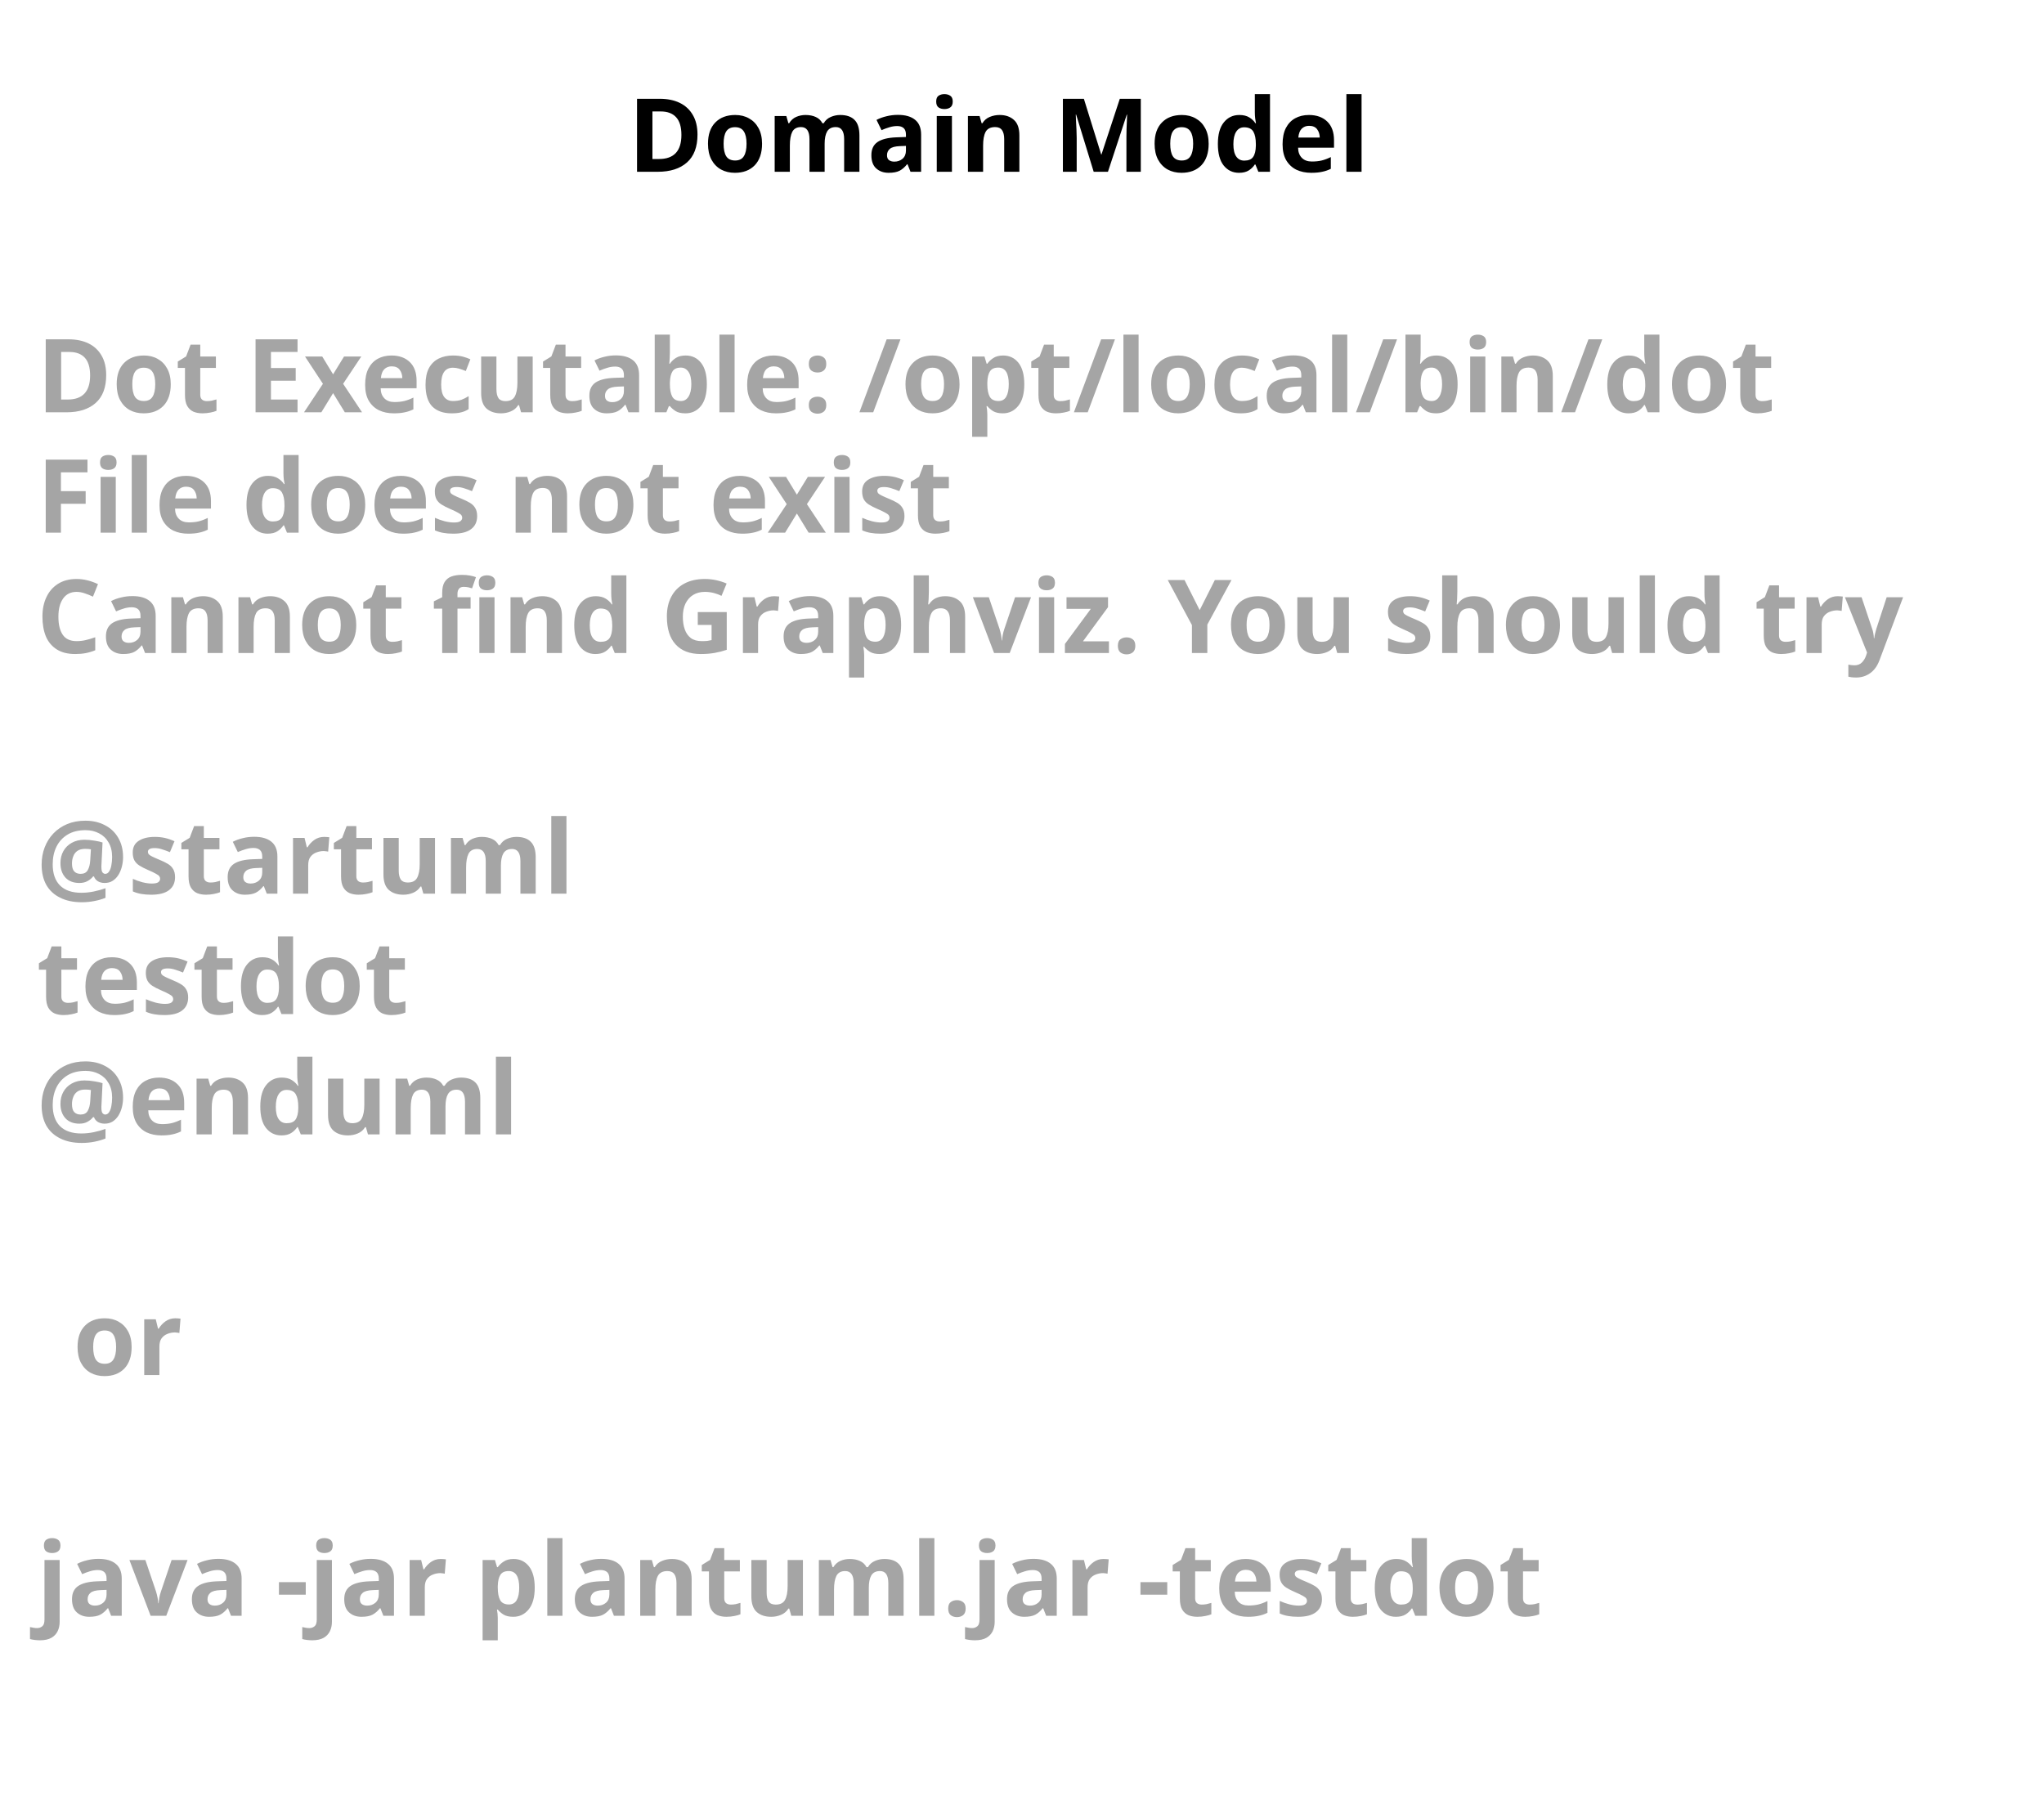
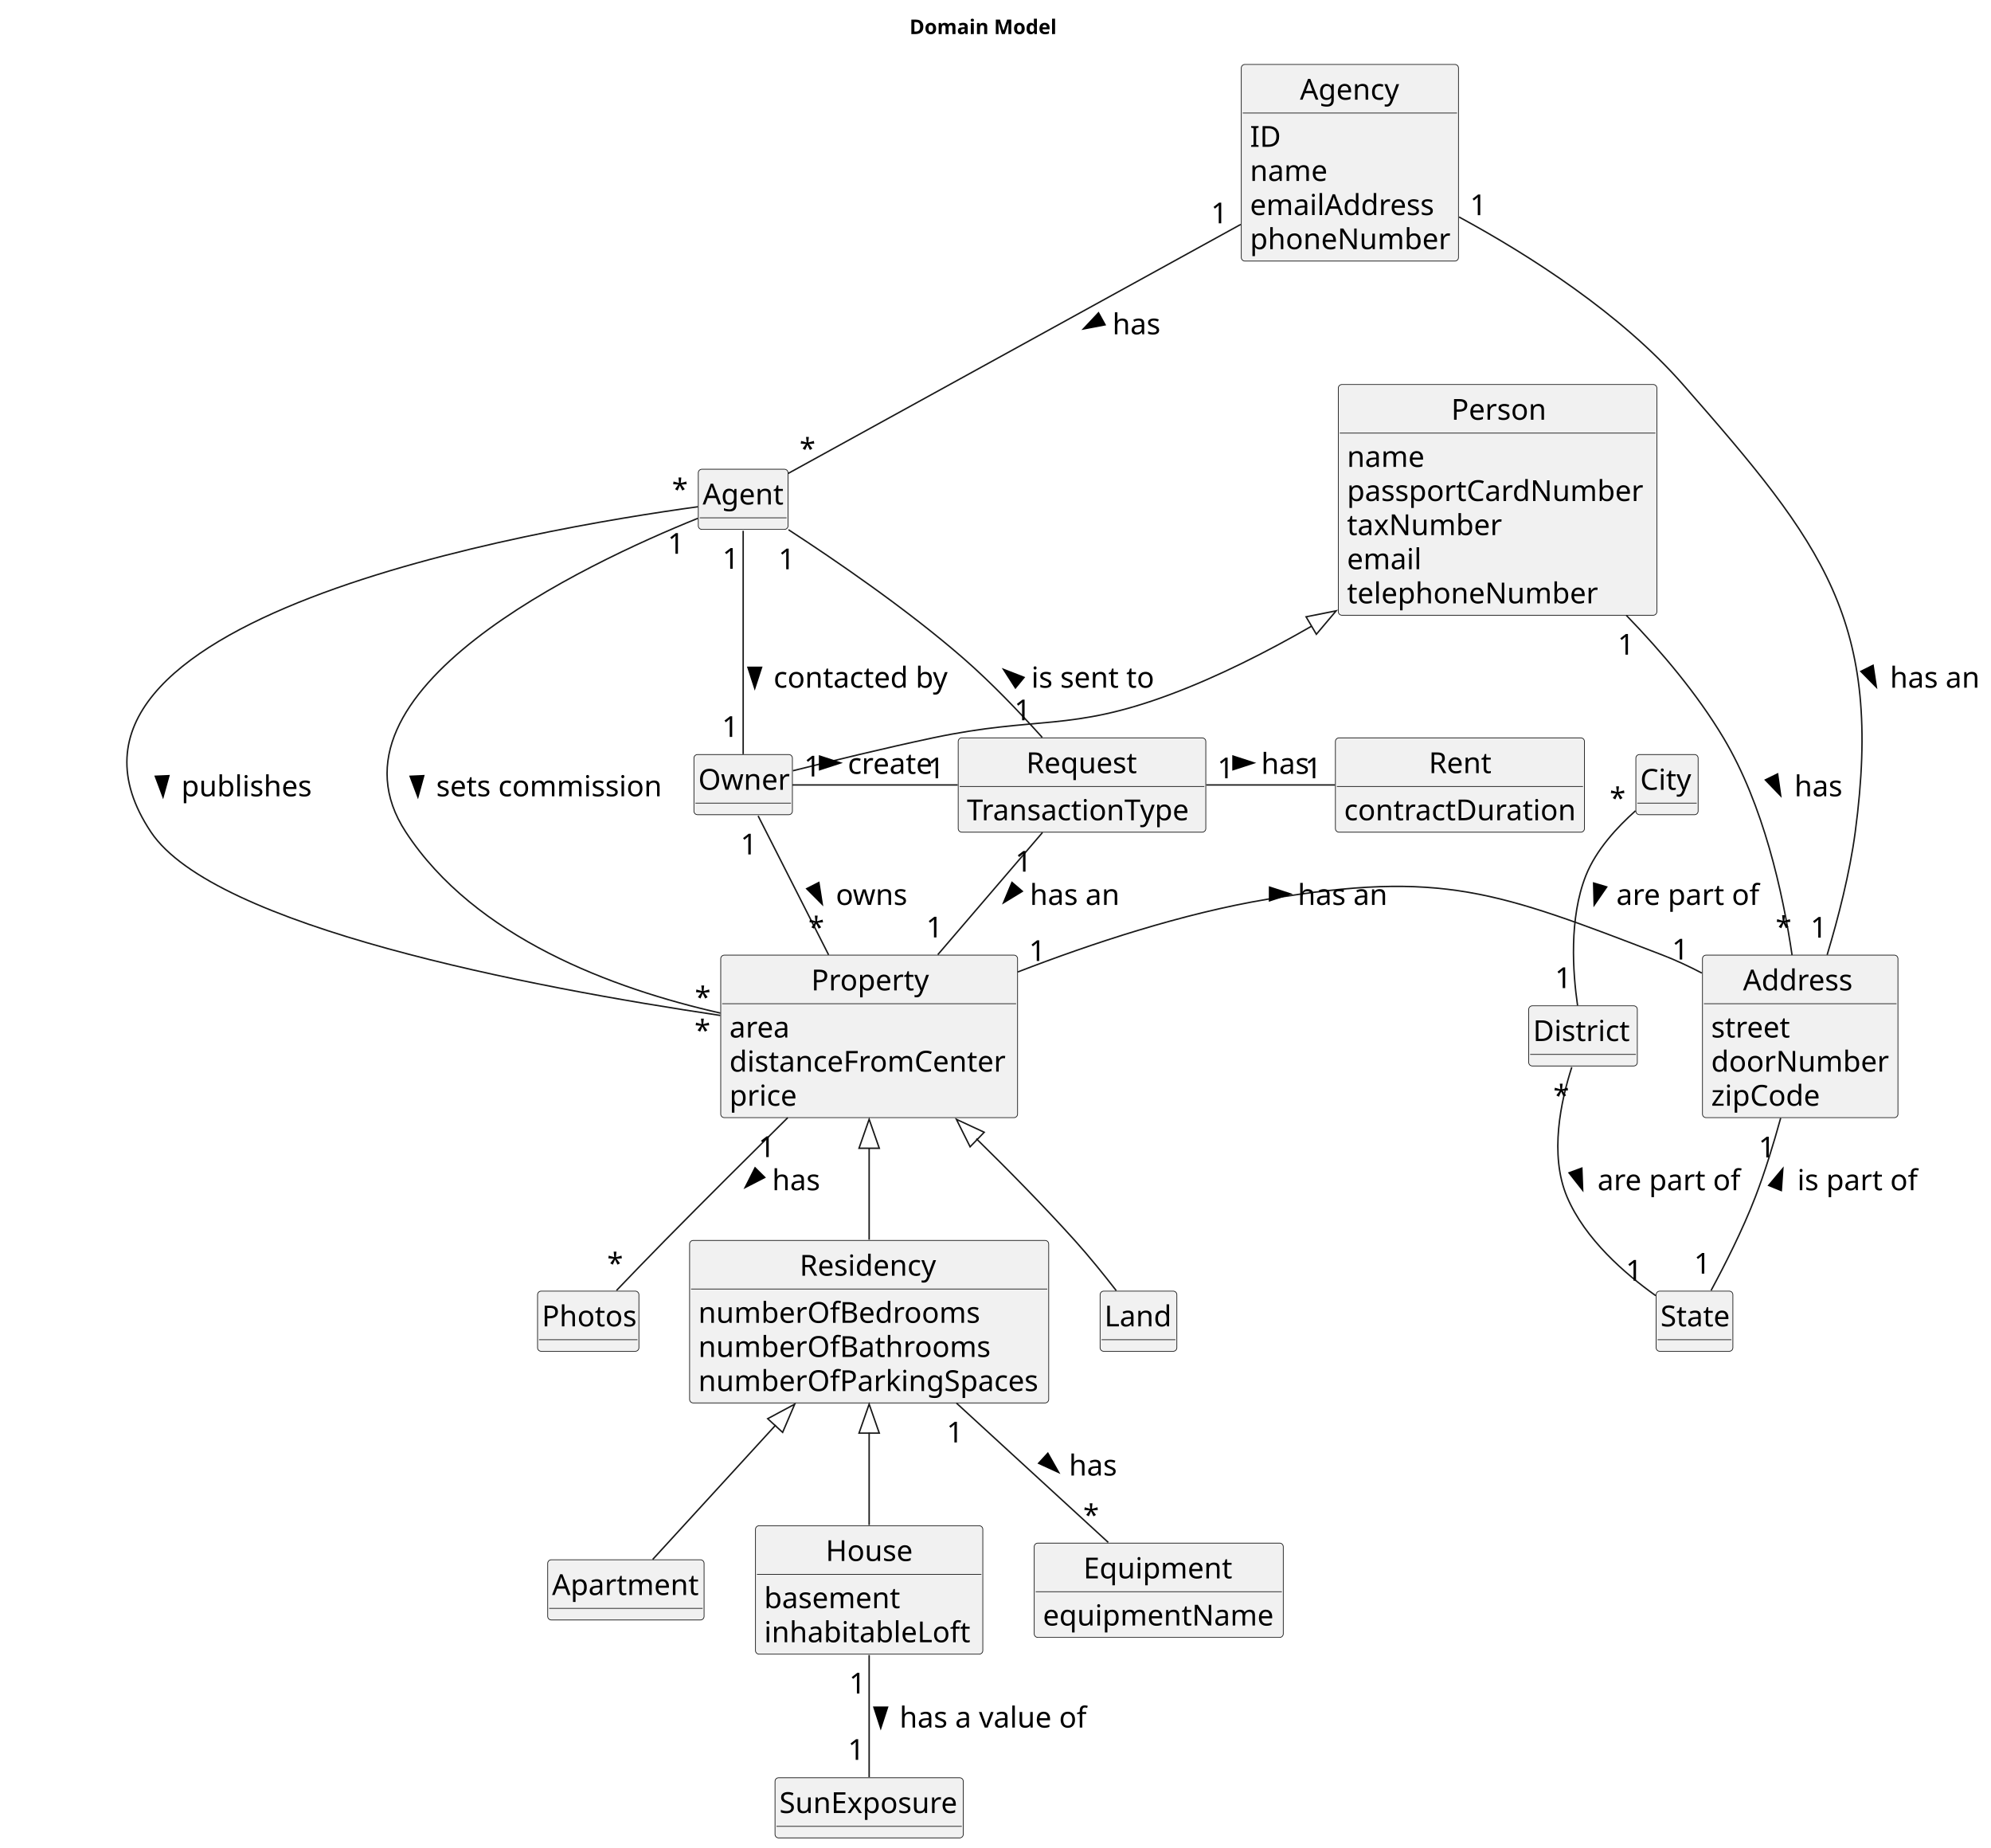
- <svg xmlns="http://www.w3.org/2000/svg" contentStyleType="text/css" height="246px" preserveAspectRatio="none" style="width:280px;height:246px;background:#FFFFFF;" version="1.1" viewBox="0 0 280 246" width="280px" zoomAndPan="magnify">
+ <svg xmlns="http://www.w3.org/2000/svg" contentStyleType="text/css" height="1276px" preserveAspectRatio="none" style="width:1375px;height:1276px;background:#FFFFFF;" version="1.1" viewBox="0 0 1375 1276" width="1375px" zoomAndPan="magnify">
  <defs />
  <g>
-     <text fill="#000000" font-family="sans-serif" font-size="14" font-weight="bold" lengthAdjust="spacing" textLength="105" x="86" y="23.535">Domain Model</text>
-     <text fill="#A5A5A5" font-family="sans-serif" font-size="14" font-weight="bold" lengthAdjust="spacing" textLength="252" x="5" y="56.488">Dot Executable: /opt/local/bin/dot</text>
-     <text fill="#A5A5A5" font-family="sans-serif" font-size="14" font-weight="bold" lengthAdjust="spacing" textLength="134" x="5" y="72.977">File does not exist</text>
-     <text fill="#A5A5A5" font-family="sans-serif" font-size="14" font-weight="bold" lengthAdjust="spacing" textLength="268" x="5" y="89.465">Cannot find Graphviz. You should try</text>
-     <text fill="#A5A5A5" font-family="sans-serif" font-size="14" font-weight="bold" lengthAdjust="spacing" textLength="5" x="5" y="105.953"> </text>
-     <text fill="#A5A5A5" font-family="sans-serif" font-size="14" font-weight="bold" lengthAdjust="spacing" textLength="74" x="5" y="122.441">@startuml</text>
-     <text fill="#A5A5A5" font-family="sans-serif" font-size="14" font-weight="bold" lengthAdjust="spacing" textLength="52" x="5" y="138.93">testdot</text>
-     <text fill="#A5A5A5" font-family="sans-serif" font-size="14" font-weight="bold" lengthAdjust="spacing" textLength="66" x="5" y="155.418">@enduml</text>
-     <text fill="#A5A5A5" font-family="sans-serif" font-size="14" font-weight="bold" lengthAdjust="spacing" textLength="5" x="5" y="171.906"> </text>
-     <text fill="#A5A5A5" font-family="sans-serif" font-size="14" font-weight="bold" lengthAdjust="spacing" textLength="15" x="10" y="188.394">or</text>
-     <text fill="#A5A5A5" font-family="sans-serif" font-size="14" font-weight="bold" lengthAdjust="spacing" textLength="5" x="5" y="204.883"> </text>
-     <text fill="#A5A5A5" font-family="sans-serif" font-size="14" font-weight="bold" lengthAdjust="spacing" textLength="220" x="5" y="221.371">java -jar plantuml.jar -testdot</text>
-     <text fill="#A5A5A5" font-family="sans-serif" font-size="14" font-weight="bold" lengthAdjust="spacing" textLength="5" x="5" y="237.859"> </text>
+     <text fill="#000000" font-family="sans-serif" font-size="14" font-weight="bold" lengthAdjust="spacing" textLength="105" x="628.12" y="23.535">Domain Model</text>
+     <g id="elem_Owner">
+       <rect codeLine="10" fill="#F1F1F1" height="41.555" id="Owner" rx="2.5" ry="2.5" style="stroke:#181818;stroke-width:0.5;" width="68" x="479.24" y="520.988" />
+       <text fill="#000000" font-family="sans-serif" font-size="20" lengthAdjust="spacing" textLength="62" x="482.24" y="545.324">Owner</text>
+       <line style="stroke:#181818;stroke-width:0.5;" x1="480.24" x2="546.24" y1="554.543" y2="554.543" />
+     </g>
+     <g id="elem_Person">
+       <rect codeLine="17" fill="#F1F1F1" height="159.328" id="Person" rx="2.5" ry="2.5" style="stroke:#181818;stroke-width:0.5;" width="220" x="924.24" y="265.488" />
+       <text fill="#000000" font-family="sans-serif" font-size="20" lengthAdjust="spacing" textLength="64" x="1002.24" y="289.824">Person</text>
+       <line style="stroke:#181818;stroke-width:0.5;" x1="925.24" x2="1143.24" y1="299.043" y2="299.043" />
+       <text fill="#000000" font-family="sans-serif" font-size="20" lengthAdjust="spacing" textLength="53" x="930.24" y="322.379">name</text>
+       <text fill="#000000" font-family="sans-serif" font-size="20" lengthAdjust="spacing" textLength="208" x="930.24" y="345.934">passportCardNumber</text>
+       <text fill="#000000" font-family="sans-serif" font-size="20" lengthAdjust="spacing" textLength="108" x="930.24" y="369.488">taxNumber</text>
+       <text fill="#000000" font-family="sans-serif" font-size="20" lengthAdjust="spacing" textLength="53" x="930.24" y="393.043">email</text>
+       <text fill="#000000" font-family="sans-serif" font-size="20" lengthAdjust="spacing" textLength="173" x="930.24" y="416.598">telephoneNumber</text>
+     </g>
+     <g id="elem_Agent">
+       <rect codeLine="14" fill="#F1F1F1" height="41.555" id="Agent" rx="2.5" ry="2.5" style="stroke:#181818;stroke-width:0.5;" width="62" x="482.24" y="323.988" />
+       <text fill="#000000" font-family="sans-serif" font-size="20" lengthAdjust="spacing" textLength="56" x="485.24" y="348.324">Agent</text>
+       <line style="stroke:#181818;stroke-width:0.5;" x1="483.24" x2="543.24" y1="357.543" y2="357.543" />
+     </g>
+     <g id="elem_Agency">
+       <rect codeLine="25" fill="#F1F1F1" height="135.773" id="Agency" rx="2.5" ry="2.5" style="stroke:#181818;stroke-width:0.5;" width="150" x="857.24" y="44.488" />
+       <text fill="#000000" font-family="sans-serif" font-size="20" lengthAdjust="spacing" textLength="69" x="897.74" y="68.824">Agency</text>
+       <line style="stroke:#181818;stroke-width:0.5;" x1="858.24" x2="1006.24" y1="78.043" y2="78.043" />
+       <text fill="#000000" font-family="sans-serif" font-size="20" lengthAdjust="spacing" textLength="21" x="863.24" y="101.379">ID</text>
+       <text fill="#000000" font-family="sans-serif" font-size="20" lengthAdjust="spacing" textLength="53" x="863.24" y="124.934">name</text>
+       <text fill="#000000" font-family="sans-serif" font-size="20" lengthAdjust="spacing" textLength="132" x="863.24" y="148.488">emailAddress</text>
+       <text fill="#000000" font-family="sans-serif" font-size="20" lengthAdjust="spacing" textLength="138" x="863.24" y="172.043">phoneNumber</text>
+     </g>
+     <g id="elem_Property">
+       <rect codeLine="32" fill="#F1F1F1" height="112.219" id="Property" rx="2.5" ry="2.5" style="stroke:#181818;stroke-width:0.5;" width="205" x="497.74" y="659.488" />
+       <text fill="#000000" font-family="sans-serif" font-size="20" lengthAdjust="spacing" textLength="80" x="560.24" y="683.824">Property</text>
+       <line style="stroke:#181818;stroke-width:0.5;" x1="498.74" x2="701.74" y1="693.043" y2="693.043" />
+       <text fill="#000000" font-family="sans-serif" font-size="20" lengthAdjust="spacing" textLength="41" x="503.74" y="716.379">area</text>
+       <text fill="#000000" font-family="sans-serif" font-size="20" lengthAdjust="spacing" textLength="193" x="503.74" y="739.934">distanceFromCenter</text>
+       <text fill="#000000" font-family="sans-serif" font-size="20" lengthAdjust="spacing" textLength="48" x="503.74" y="763.488">price</text>
+     </g>
+     <g id="elem_Photos">
+       <rect codeLine="38" fill="#F1F1F1" height="41.555" id="Photos" rx="2.5" ry="2.5" style="stroke:#181818;stroke-width:0.5;" width="70" x="371.24" y="891.488" />
+       <text fill="#000000" font-family="sans-serif" font-size="20" lengthAdjust="spacing" textLength="64" x="374.24" y="915.824">Photos</text>
+       <line style="stroke:#181818;stroke-width:0.5;" x1="372.24" x2="440.24" y1="925.043" y2="925.043" />
+     </g>
+     <g id="elem_Rent">
+       <rect codeLine="41" fill="#F1F1F1" height="65.109" id="Rent" rx="2.5" ry="2.5" style="stroke:#181818;stroke-width:0.5;" width="172" x="922.24" y="509.488" />
+       <text fill="#000000" font-family="sans-serif" font-size="20" lengthAdjust="spacing" textLength="43" x="986.74" y="533.824">Rent</text>
+       <line style="stroke:#181818;stroke-width:0.5;" x1="923.24" x2="1093.24" y1="543.043" y2="543.043" />
+       <text fill="#000000" font-family="sans-serif" font-size="20" lengthAdjust="spacing" textLength="160" x="928.24" y="566.379">contractDuration</text>
+     </g>
+     <g id="elem_Address">
+       <rect codeLine="45" fill="#F1F1F1" height="112.219" id="Address" rx="2.5" ry="2.5" style="stroke:#181818;stroke-width:0.5;" width="135" x="1175.74" y="659.488" />
+       <text fill="#000000" font-family="sans-serif" font-size="20" lengthAdjust="spacing" textLength="79" x="1203.74" y="683.824">Address</text>
+       <line style="stroke:#181818;stroke-width:0.5;" x1="1176.74" x2="1309.74" y1="693.043" y2="693.043" />
+       <text fill="#000000" font-family="sans-serif" font-size="20" lengthAdjust="spacing" textLength="54" x="1181.74" y="716.379">street</text>
+       <text fill="#000000" font-family="sans-serif" font-size="20" lengthAdjust="spacing" textLength="123" x="1181.74" y="739.934">doorNumber</text>
+       <text fill="#000000" font-family="sans-serif" font-size="20" lengthAdjust="spacing" textLength="80" x="1181.74" y="763.488">zipCode</text>
+     </g>
+     <g id="elem_City">
+       <rect codeLine="51" fill="#F1F1F1" height="41.555" id="City" rx="2.5" ry="2.5" style="stroke:#181818;stroke-width:0.5;" width="43" x="1129.74" y="520.988" />
+       <text fill="#000000" font-family="sans-serif" font-size="20" lengthAdjust="spacing" textLength="37" x="1132.74" y="545.324">City</text>
+       <line style="stroke:#181818;stroke-width:0.5;" x1="1130.74" x2="1171.74" y1="554.543" y2="554.543" />
+     </g>
+     <g id="elem_District">
+       <rect codeLine="54" fill="#F1F1F1" height="41.555" id="District" rx="2.5" ry="2.5" style="stroke:#181818;stroke-width:0.5;" width="75" x="1055.74" y="694.488" />
+       <text fill="#000000" font-family="sans-serif" font-size="20" lengthAdjust="spacing" textLength="69" x="1058.74" y="718.824">District</text>
+       <line style="stroke:#181818;stroke-width:0.5;" x1="1056.74" x2="1129.74" y1="728.043" y2="728.043" />
+     </g>
+     <g id="elem_State">
+       <rect codeLine="57" fill="#F1F1F1" height="41.555" id="State" rx="2.5" ry="2.5" style="stroke:#181818;stroke-width:0.5;" width="53" x="1143.74" y="891.488" />
+       <text fill="#000000" font-family="sans-serif" font-size="20" lengthAdjust="spacing" textLength="47" x="1146.74" y="915.824">State</text>
+       <line style="stroke:#181818;stroke-width:0.5;" x1="1144.74" x2="1195.74" y1="925.043" y2="925.043" />
+     </g>
+     <g id="elem_Apartment">
+       <rect codeLine="60" fill="#F1F1F1" height="41.555" id="Apartment" rx="2.5" ry="2.5" style="stroke:#181818;stroke-width:0.5;" width="108" x="378.24" y="1076.988" />
+       <text fill="#000000" font-family="sans-serif" font-size="20" lengthAdjust="spacing" textLength="102" x="381.24" y="1101.324">Apartment</text>
+       <line style="stroke:#181818;stroke-width:0.5;" x1="379.24" x2="485.24" y1="1110.543" y2="1110.543" />
+     </g>
+     <g id="elem_Residency">
+       <rect codeLine="68" fill="#F1F1F1" height="112.219" id="Residency" rx="2.5" ry="2.5" style="stroke:#181818;stroke-width:0.5;" width="248" x="476.24" y="856.488" />
+       <text fill="#000000" font-family="sans-serif" font-size="20" lengthAdjust="spacing" textLength="96" x="552.24" y="880.824">Residency</text>
+       <line style="stroke:#181818;stroke-width:0.5;" x1="477.24" x2="723.24" y1="890.043" y2="890.043" />
+       <text fill="#000000" font-family="sans-serif" font-size="20" lengthAdjust="spacing" textLength="195" x="482.24" y="913.379">numberOfBedrooms</text>
+       <text fill="#000000" font-family="sans-serif" font-size="20" lengthAdjust="spacing" textLength="201" x="482.24" y="936.934">numberOfBathrooms</text>
+       <text fill="#000000" font-family="sans-serif" font-size="20" lengthAdjust="spacing" textLength="236" x="482.24" y="960.488">numberOfParkingSpaces</text>
+     </g>
+     <g id="elem_House">
+       <rect codeLine="63" fill="#F1F1F1" height="88.664" id="House" rx="2.5" ry="2.5" style="stroke:#181818;stroke-width:0.5;" width="157" x="521.74" y="1053.488" />
+       <text fill="#000000" font-family="sans-serif" font-size="20" lengthAdjust="spacing" textLength="60" x="570.24" y="1077.824">House</text>
+       <line style="stroke:#181818;stroke-width:0.5;" x1="522.74" x2="677.74" y1="1087.043" y2="1087.043" />
+       <text fill="#000000" font-family="sans-serif" font-size="20" lengthAdjust="spacing" textLength="94" x="527.74" y="1110.379">basement</text>
+       <text fill="#000000" font-family="sans-serif" font-size="20" lengthAdjust="spacing" textLength="145" x="527.74" y="1133.934">inhabitableLoft</text>
+     </g>
+     <g id="elem_Land">
+       <rect codeLine="75" fill="#F1F1F1" height="41.555" id="Land" rx="2.5" ry="2.5" style="stroke:#181818;stroke-width:0.5;" width="53" x="759.74" y="891.488" />
+       <text fill="#000000" font-family="sans-serif" font-size="20" lengthAdjust="spacing" textLength="47" x="762.74" y="915.824">Land</text>
+       <line style="stroke:#181818;stroke-width:0.5;" x1="760.74" x2="811.74" y1="925.043" y2="925.043" />
+     </g>
+     <g id="elem_Equipment">
+       <rect codeLine="78" fill="#F1F1F1" height="65.109" id="Equipment" rx="2.5" ry="2.5" style="stroke:#181818;stroke-width:0.5;" width="172" x="714.24" y="1065.488" />
+       <text fill="#000000" font-family="sans-serif" font-size="20" lengthAdjust="spacing" textLength="104" x="748.24" y="1089.824">Equipment</text>
+       <line style="stroke:#181818;stroke-width:0.5;" x1="715.24" x2="885.24" y1="1099.043" y2="1099.043" />
+       <text fill="#000000" font-family="sans-serif" font-size="20" lengthAdjust="spacing" textLength="160" x="720.24" y="1122.379">equipmentName</text>
+     </g>
+     <g id="elem_SunExposure">
+       <rect codeLine="82" fill="#F1F1F1" height="41.555" id="SunExposure" rx="2.5" ry="2.5" style="stroke:#181818;stroke-width:0.5;" width="130" x="535.24" y="1227.488" />
+       <text fill="#000000" font-family="sans-serif" font-size="20" lengthAdjust="spacing" textLength="124" x="538.24" y="1251.824">SunExposure</text>
+       <line style="stroke:#181818;stroke-width:0.5;" x1="536.24" x2="664.24" y1="1261.043" y2="1261.043" />
+     </g>
+     <g id="elem_Request">
+       <rect codeLine="85" fill="#F1F1F1" height="65.109" id="Request" rx="2.5" ry="2.5" style="stroke:#181818;stroke-width:0.5;" width="171" x="661.74" y="509.488" />
+       <text fill="#000000" font-family="sans-serif" font-size="20" lengthAdjust="spacing" textLength="77" x="708.74" y="533.824">Request</text>
+       <line style="stroke:#181818;stroke-width:0.5;" x1="662.74" x2="831.74" y1="543.043" y2="543.043" />
+       <text fill="#000000" font-family="sans-serif" font-size="20" lengthAdjust="spacing" textLength="159" x="667.74" y="566.379">TransactionType</text>
+     </g>
+     <g id="link_Person_Owner">
+       <path d="M905.89,432.298 C874.94,450.108 841.25,467.168 808.24,479.488 C738.82,505.398 716.74,494.158 644.24,509.488 C611.29,516.458 573.96,525.558 547.6,532.178 " fill="none" id="Person-backto-Owner" style="stroke:#181818;stroke-width:1.0;" />
+       <polygon fill="none" points="901.98,425.888,922.76,421.758,909.09,437.948,901.98,425.888" style="stroke:#181818;stroke-width:1.0;" />
+     </g>
+     <g id="link_Residency_Apartment">
+       <path d="M535.71,983.968 C505.27,1017.228 471.21,1054.428 450.76,1076.758 " fill="none" id="Residency-backto-Apartment" style="stroke:#181818;stroke-width:1.0;" />
+       <polygon fill="none" points="530.17,979.568,548.84,969.548,540.49,989.018,530.17,979.568" style="stroke:#181818;stroke-width:1.0;" />
+     </g>
+     <g id="link_Residency_House">
+       <path d="M600.24,989.248 C600.24,1010.968 600.24,1033.918 600.24,1053.038 " fill="none" id="Residency-backto-House" style="stroke:#181818;stroke-width:1.0;" />
+       <polygon fill="none" points="593.24,989.548,600.24,969.548,607.24,989.548,593.24,989.548" style="stroke:#181818;stroke-width:1.0;" />
+     </g>
+     <g id="link_Property_Residency">
+       <path d="M600.24,792.728 C600.24,813.828 600.24,836.318 600.24,855.988 " fill="none" id="Property-backto-Residency" style="stroke:#181818;stroke-width:1.0;" />
+       <polygon fill="none" points="593.24,792.848,600.24,772.848,607.24,792.848,593.24,792.848" style="stroke:#181818;stroke-width:1.0;" />
+     </g>
+     <g id="link_Property_Land">
+       <path d="M674.26,786.228 C696.66,808.178 720.95,832.868 742.24,856.488 C752.23,867.568 762.69,880.578 770.91,891.168 " fill="none" id="Property-backto-Land" style="stroke:#181818;stroke-width:1.0;" />
+       <polygon fill="none" points="669.96,791.828,660.49,772.868,679.71,781.788,669.96,791.828" style="stroke:#181818;stroke-width:1.0;" />
+     </g>
+     <g id="link_Agency_Agent">
+       <path codeLine="89" d="M856.85,154.958 C763.78,206.158 609.8,290.868 544.29,326.908 " fill="none" id="Agency-Agent" style="stroke:#181818;stroke-width:1.0;" />
+       <polygon fill="#000000" points="748.231,227.122,763.177,224.266,758.644,216.026,748.231,227.122" style="stroke:#000000;stroke-width:1.0;" />
+       <text fill="#000000" font-family="sans-serif" font-size="20" lengthAdjust="spacing" textLength="33" x="768.24" y="230.824">has</text>
+       <text fill="#000000" font-family="sans-serif" font-size="20" lengthAdjust="spacing" textLength="13" x="836.301" y="154.185">1</text>
+       <text fill="#000000" font-family="sans-serif" font-size="20" lengthAdjust="spacing" textLength="10" x="552.176" y="316.883">*</text>
+     </g>
+     <g id="link_Agent_Owner">
+       <path codeLine="90" d="M513.24,366.488 C513.24,404.038 513.24,483.418 513.24,520.758 " fill="none" id="Agent-Owner" style="stroke:#181818;stroke-width:1.0;" />
+       <polygon fill="#000000" points="521.24,475.266,525.942,460.793,516.538,460.793,521.24,475.266" style="stroke:#000000;stroke-width:1.0;" />
+       <text fill="#000000" font-family="sans-serif" font-size="20" lengthAdjust="spacing" textLength="122" x="534.24" y="474.824">contacted by</text>
+       <text fill="#000000" font-family="sans-serif" font-size="20" lengthAdjust="spacing" textLength="13" x="498.899" y="392.734">1</text>
+       <text fill="#000000" font-family="sans-serif" font-size="20" lengthAdjust="spacing" textLength="13" x="498.574" y="508.835">1</text>
+     </g>
+     <g id="link_Agent_Property">
+       <path codeLine="91" d="M482,349.898 C370.79,365.128 6,427.118 104.24,574.488 C147.86,639.908 365.36,681.488 497.43,701.128 " fill="none" id="Agent-Property" style="stroke:#181818;stroke-width:1.0;" />
+       <polygon fill="#000000" points="112.591,550.258,116.654,535.593,107.258,536.006,112.591,550.258" style="stroke:#000000;stroke-width:1.0;" />
+       <text fill="#000000" font-family="sans-serif" font-size="20" lengthAdjust="spacing" textLength="93" x="125.24" y="549.824">publishes</text>
+       <text fill="#000000" font-family="sans-serif" font-size="20" lengthAdjust="spacing" textLength="10" x="464.072" y="344.902">*</text>
+       <text fill="#000000" font-family="sans-serif" font-size="20" lengthAdjust="spacing" textLength="10" x="479.85" y="695.658">*</text>
+     </g>
+     <g id="link_Agent_Property">
+       <path codeLine="92" d="M481.9,357.898 C404.78,389.018 216.59,477.168 280.24,574.488 C328.04,647.568 423.31,682.728 497.53,699.508 " fill="none" id="Agent-Property-1" style="stroke:#181818;stroke-width:1.0;" />
+       <polygon fill="#000000" points="288.606,550.257,292.642,535.585,283.247,536.015,288.606,550.257" style="stroke:#000000;stroke-width:1.0;" />
+       <text fill="#000000" font-family="sans-serif" font-size="20" lengthAdjust="spacing" textLength="160" x="301.24" y="549.824">sets commission</text>
+       <text fill="#000000" font-family="sans-serif" font-size="20" lengthAdjust="spacing" textLength="13" x="461.096" y="382.372">1</text>
+       <text fill="#000000" font-family="sans-serif" font-size="20" lengthAdjust="spacing" textLength="10" x="479.62" y="718.528">*</text>
+     </g>
+     <g id="link_Owner_Property">
+       <path codeLine="93" d="M523.56,563.338 C535.49,586.848 555.61,626.508 572.25,659.308 " fill="none" id="Owner-Property" style="stroke:#181818;stroke-width:1.0;" />
+       <polygon fill="#000000" points="567.86,624.4,565.505,609.366,557.118,613.621,567.86,624.4" style="stroke:#000000;stroke-width:1.0;" />
+       <text fill="#000000" font-family="sans-serif" font-size="20" lengthAdjust="spacing" textLength="49" x="577.24" y="624.824">owns</text>
+       <text fill="#000000" font-family="sans-serif" font-size="20" lengthAdjust="spacing" textLength="13" x="511.396" y="589.97">1</text>
+       <text fill="#000000" font-family="sans-serif" font-size="20" lengthAdjust="spacing" textLength="10" x="558.229" y="647.416">*</text>
+     </g>
+     <g id="link_Owner_Request">
+       <path codeLine="94" d="M547.27,541.988 C577.12,541.988 621.82,541.988 661.39,541.988 " fill="none" id="Owner-Request" style="stroke:#181818;stroke-width:1.0;" />
+       <polygon fill="#000000" points="580.49,526.766,566.018,522.063,566.018,531.468,580.49,526.766" style="stroke:#000000;stroke-width:1.0;" />
+       <text fill="#000000" font-family="sans-serif" font-size="20" lengthAdjust="spacing" textLength="58" x="585.49" y="534.324">create</text>
+       <text fill="#000000" font-family="sans-serif" font-size="20" lengthAdjust="spacing" textLength="13" x="555.249" y="536.159">1</text>
+       <text fill="#000000" font-family="sans-serif" font-size="20" lengthAdjust="spacing" textLength="13" x="640.742" y="537.39">1</text>
+     </g>
+     <g id="link_Request_Property">
+       <path codeLine="95" d="M719.94,574.848 C699.68,598.478 671.54,631.298 647.64,659.188 " fill="none" id="Request-Property" style="stroke:#181818;stroke-width:1.0;" />
+       <polygon fill="#000000" points="693.033,623.339,706.022,615.412,698.882,609.291,693.033,623.339" style="stroke:#000000;stroke-width:1.0;" />
+       <text fill="#000000" font-family="sans-serif" font-size="20" lengthAdjust="spacing" textLength="62" x="711.24" y="624.824">has an</text>
+       <text fill="#000000" font-family="sans-serif" font-size="20" lengthAdjust="spacing" textLength="13" x="701.131" y="601.847">1</text>
+       <text fill="#000000" font-family="sans-serif" font-size="20" lengthAdjust="spacing" textLength="13" x="639.625" y="647.282">1</text>
+     </g>
+     <g id="link_Request_Agent">
+       <path codeLine="96" d="M719.76,509.148 C704.44,492.148 684.6,471.328 665.24,454.488 C625.98,420.328 576.2,386.358 544.53,365.758 " fill="none" id="Request-Agent" style="stroke:#181818;stroke-width:1.0;" />
+       <polygon fill="#000000" points="693.049,462.199,701.271,475.003,707.227,467.725,693.049,462.199" style="stroke:#000000;stroke-width:1.0;" />
+       <text fill="#000000" font-family="sans-serif" font-size="20" lengthAdjust="spacing" textLength="87" x="712.24" y="474.824">is sent to</text>
+       <text fill="#000000" font-family="sans-serif" font-size="20" lengthAdjust="spacing" textLength="13" x="700.495" y="497.35">1</text>
+       <text fill="#000000" font-family="sans-serif" font-size="20" lengthAdjust="spacing" textLength="13" x="537.573" y="393.082">1</text>
+     </g>
+     <g id="link_Request_Rent">
+       <path codeLine="97" d="M833.06,541.988 C861.59,541.988 893.36,541.988 921.92,541.988 " fill="none" id="Request-Rent" style="stroke:#181818;stroke-width:1.0;" />
+       <polygon fill="#000000" points="865.99,526.766,851.518,522.063,851.518,531.468,865.99,526.766" style="stroke:#000000;stroke-width:1.0;" />
+       <text fill="#000000" font-family="sans-serif" font-size="20" lengthAdjust="spacing" textLength="33" x="870.99" y="534.324">has</text>
+       <text fill="#000000" font-family="sans-serif" font-size="20" lengthAdjust="spacing" textLength="13" x="840.705" y="537.39">1</text>
+       <text fill="#000000" font-family="sans-serif" font-size="20" lengthAdjust="spacing" textLength="13" x="901.233" y="537.39">1</text>
+     </g>
+     <g id="link_Address_State">
+       <path codeLine="98" d="M1229.75,771.968 C1224.89,789.618 1218.93,809.078 1212.24,826.488 C1203.5,849.228 1190.83,874.088 1181.69,891.008 " fill="none" id="Address-State" style="stroke:#181818;stroke-width:1.0;" />
+       <polygon fill="#000000" points="1231.235,806.847,1221.457,818.507,1230.177,822.028,1231.235,806.847" style="stroke:#000000;stroke-width:1.0;" />
+       <text fill="#000000" font-family="sans-serif" font-size="20" lengthAdjust="spacing" textLength="86" x="1241.24" y="821.824">is part of</text>
+       <text fill="#000000" font-family="sans-serif" font-size="20" lengthAdjust="spacing" textLength="13" x="1214.439" y="799.184">1</text>
+       <text fill="#000000" font-family="sans-serif" font-size="20" lengthAdjust="spacing" textLength="13" x="1169.897" y="879.427">1</text>
+     </g>
+     <g id="link_City_District">
+       <path codeLine="99" d="M1129.51,559.828 C1116.95,570.978 1102.28,586.778 1095.24,604.488 C1083.53,633.948 1086.16,671.458 1089.47,694.188 " fill="none" id="City-District" style="stroke:#181818;stroke-width:1.0;" />
+       <polygon fill="#000000" points="1100.955,624.932,1109.595,612.406,1100.582,609.72,1100.955,624.932" style="stroke:#000000;stroke-width:1.0;" />
+       <text fill="#000000" font-family="sans-serif" font-size="20" lengthAdjust="spacing" textLength="100" x="1116.24" y="624.824">are part of</text>
+       <text fill="#000000" font-family="sans-serif" font-size="20" lengthAdjust="spacing" textLength="10" x="1111.658" y="558.173">*</text>
+       <text fill="#000000" font-family="sans-serif" font-size="20" lengthAdjust="spacing" textLength="13" x="1073.838" y="682.247">1</text>
+     </g>
+     <g id="link_District_State">
+       <path codeLine="100" d="M1085.5,736.838 C1078.11,759.618 1069.79,797.158 1082.24,826.488 C1094.61,855.618 1122.39,879.638 1143.45,894.618 " fill="none" id="District-State" style="stroke:#181818;stroke-width:1.0;" />
+       <polygon fill="#000000" points="1092.998,821.775,1092.423,806.569,1083.595,809.812,1092.998,821.775" style="stroke:#000000;stroke-width:1.0;" />
+       <text fill="#000000" font-family="sans-serif" font-size="20" lengthAdjust="spacing" textLength="100" x="1103.24" y="821.824">are part of</text>
+       <text fill="#000000" font-family="sans-serif" font-size="20" lengthAdjust="spacing" textLength="10" x="1072.713" y="763.47">*</text>
+       <text fill="#000000" font-family="sans-serif" font-size="20" lengthAdjust="spacing" textLength="13" x="1122.752" y="884.278">1</text>
+     </g>
+     <g id="link_Property_Photos">
+       <path codeLine="101" d="M544.04,771.728 C518.09,797.378 486.96,828.348 459.24,856.488 C448.07,867.828 435.73,880.618 425.77,891.008 " fill="none" id="Property-Photos" style="stroke:#181818;stroke-width:1.0;" />
+       <polygon fill="#000000" points="514.607,819.947,528.136,812.981,521.458,806.359,514.607,819.947" style="stroke:#000000;stroke-width:1.0;" />
+       <text fill="#000000" font-family="sans-serif" font-size="20" lengthAdjust="spacing" textLength="33" x="533.24" y="821.824">has</text>
+       <text fill="#000000" font-family="sans-serif" font-size="20" lengthAdjust="spacing" textLength="13" x="523.79" y="798.916">1</text>
+       <text fill="#000000" font-family="sans-serif" font-size="20" lengthAdjust="spacing" textLength="10" x="419.312" y="879.427">*</text>
+     </g>
+     <g id="link_Residency_Equipment">
+       <path codeLine="104" d="M660.52,968.788 C694.79,1000.238 736.5,1038.508 765.38,1065.008 " fill="none" id="Residency-Equipment" style="stroke:#181818;stroke-width:1.0;" />
+       <polygon fill="#000000" points="731.135,1016.674,723.65,1003.425,717.292,1010.355,731.135,1016.674" style="stroke:#000000;stroke-width:1.0;" />
+       <text fill="#000000" font-family="sans-serif" font-size="20" lengthAdjust="spacing" textLength="33" x="738.24" y="1018.824">has</text>
+       <text fill="#000000" font-family="sans-serif" font-size="20" lengthAdjust="spacing" textLength="13" x="653.738" y="995.983">1</text>
+       <text fill="#000000" font-family="sans-serif" font-size="20" lengthAdjust="spacing" textLength="10" x="748.031" y="1053.184">*</text>
+     </g>
+     <g id="link_Person_Address">
+       <path codeLine="105" d="M1123.11,424.838 C1147.47,449.968 1172.13,479.178 1190.24,509.488 C1217.87,555.718 1231.23,616.168 1237.61,659.428 " fill="none" id="Person-Address" style="stroke:#181818;stroke-width:1.0;" />
+       <polygon fill="#000000" points="1229.749,549.455,1227.627,534.387,1219.175,538.512,1229.749,549.455" style="stroke:#000000;stroke-width:1.0;" />
+       <text fill="#000000" font-family="sans-serif" font-size="20" lengthAdjust="spacing" textLength="33" x="1239.24" y="549.824">has</text>
+       <text fill="#000000" font-family="sans-serif" font-size="20" lengthAdjust="spacing" textLength="13" x="1117.189" y="452.034">1</text>
+       <text fill="#000000" font-family="sans-serif" font-size="20" lengthAdjust="spacing" textLength="10" x="1226.248" y="647.13">*</text>
+     </g>
+     <g id="link_Property_Address">
+       <path codeLine="106" d="M702.92,671.108 C753.73,651.498 816.6,630.708 875.24,620.908 C996.1,600.698 1033.86,615.518 1148.24,659.488 C1157.27,662.958 1166.43,667.238 1175.32,671.868 " fill="none" id="Property-Address" style="stroke:#181818;stroke-width:1.0;" />
+       <polygon fill="#000000" points="891.24,617.279,876.775,612.553,876.76,621.957,891.24,617.279" style="stroke:#000000;stroke-width:1.0;" />
+       <text fill="#000000" font-family="sans-serif" font-size="20" lengthAdjust="spacing" textLength="62" x="896.24" y="624.824">has an</text>
+       <text fill="#000000" font-family="sans-serif" font-size="20" lengthAdjust="spacing" textLength="13" x="710.597" y="663.527">1</text>
+       <text fill="#000000" font-family="sans-serif" font-size="20" lengthAdjust="spacing" textLength="13" x="1154.645" y="662.537">1</text>
+     </g>
+     <g id="link_House_SunExposure">
+       <path codeLine="107" d="M600.24,1142.738 C600.24,1170.628 600.24,1205.468 600.24,1227.098 " fill="none" id="House-SunExposure" style="stroke:#181818;stroke-width:1.0;" />
+       <polygon fill="#000000" points="608.24,1193.266,612.942,1178.793,603.538,1178.793,608.24,1193.266" style="stroke:#000000;stroke-width:1.0;" />
+       <text fill="#000000" font-family="sans-serif" font-size="20" lengthAdjust="spacing" textLength="131" x="621.24" y="1192.824">has a value of</text>
+       <text fill="#000000" font-family="sans-serif" font-size="20" lengthAdjust="spacing" textLength="13" x="586.407" y="1169.338">1</text>
+       <text fill="#000000" font-family="sans-serif" font-size="20" lengthAdjust="spacing" textLength="13" x="585.574" y="1215.134">1</text>
+     </g>
+     <g id="link_Agency_Address">
+       <path codeLine="108" d="M1007.63,149.828 C1056.62,176.428 1119.15,216.388 1162.24,265.488 C1259.31,376.098 1300.69,428.608 1281.24,574.488 C1277.45,602.948 1269.5,633.818 1261.84,659.318 " fill="none" id="Agency-Address" style="stroke:#181818;stroke-width:1.0;" />
+       <polygon fill="#000000" points="1295.812,474.424,1293.558,459.375,1285.143,463.574,1295.812,474.424" style="stroke:#000000;stroke-width:1.0;" />
+       <text fill="#000000" font-family="sans-serif" font-size="20" lengthAdjust="spacing" textLength="62" x="1305.24" y="474.824">has an</text>
+       <text fill="#000000" font-family="sans-serif" font-size="20" lengthAdjust="spacing" textLength="13" x="1015.179" y="148.582">1</text>
+       <text fill="#000000" font-family="sans-serif" font-size="20" lengthAdjust="spacing" textLength="13" x="1250.315" y="647.427">1</text>
+     </g>
  </g>
</svg>
